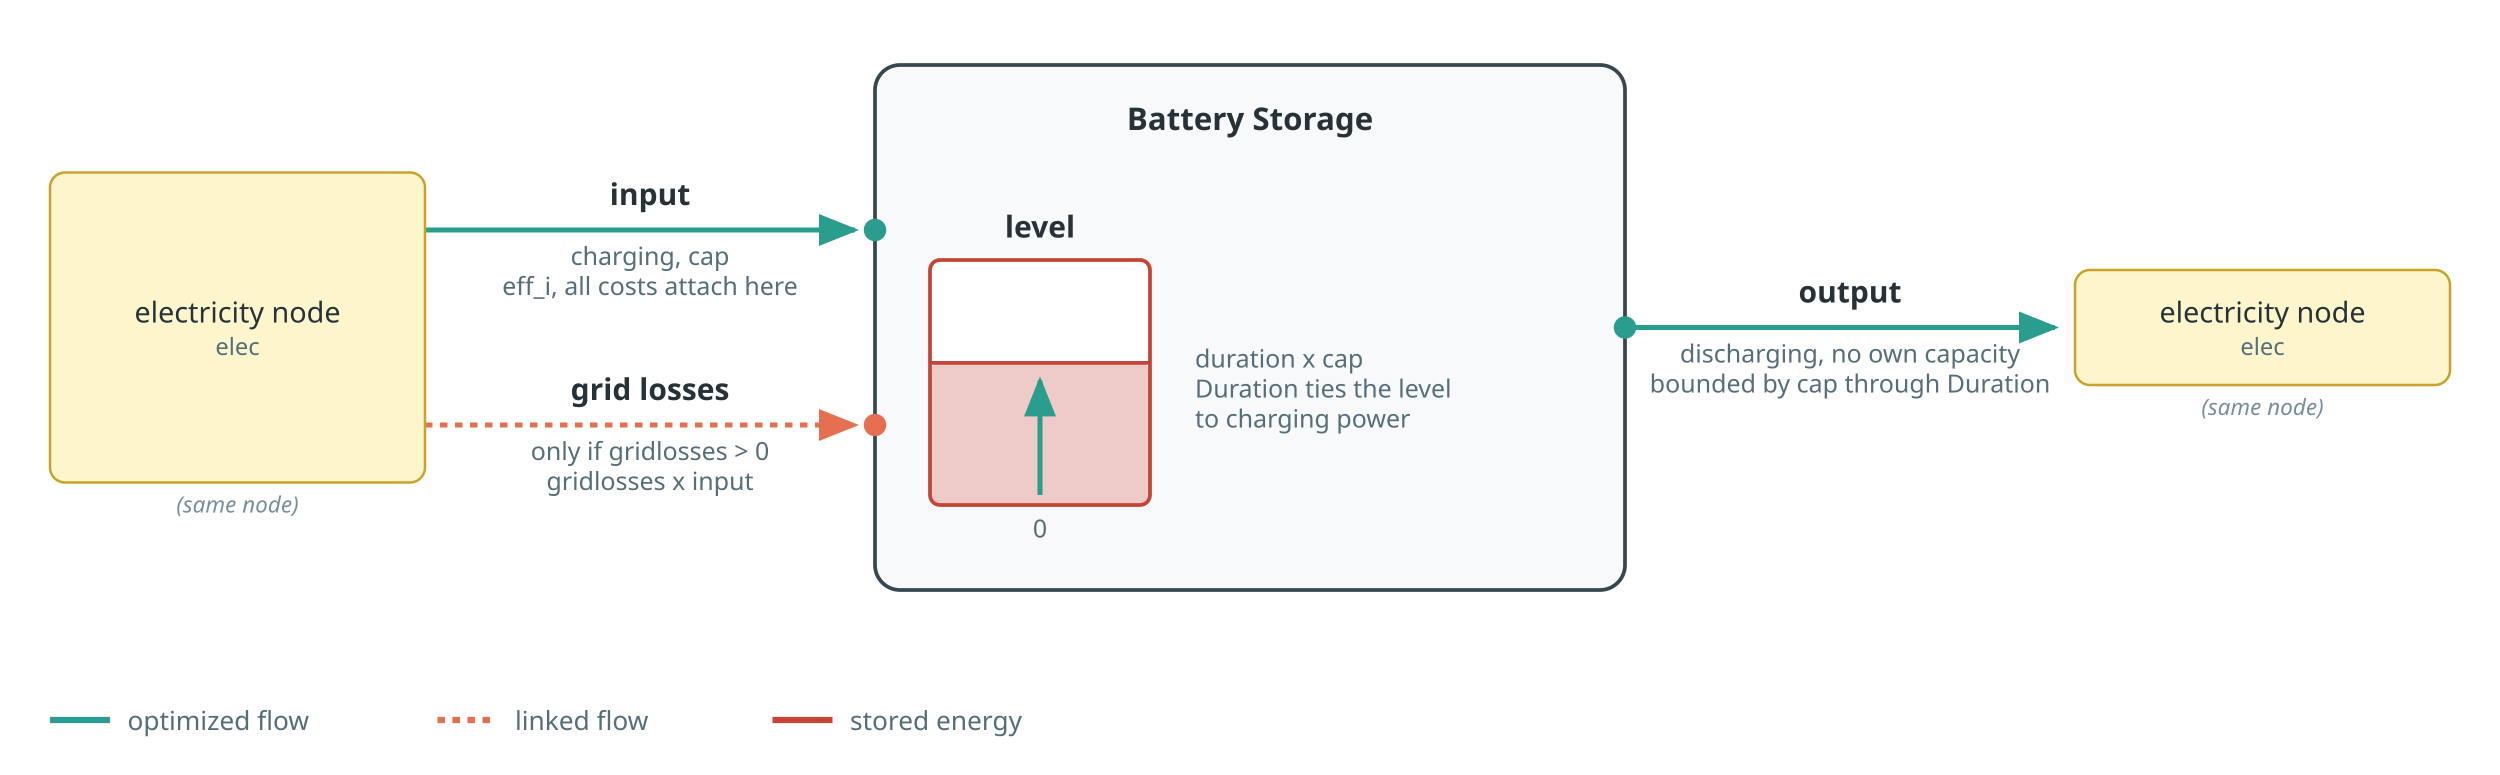
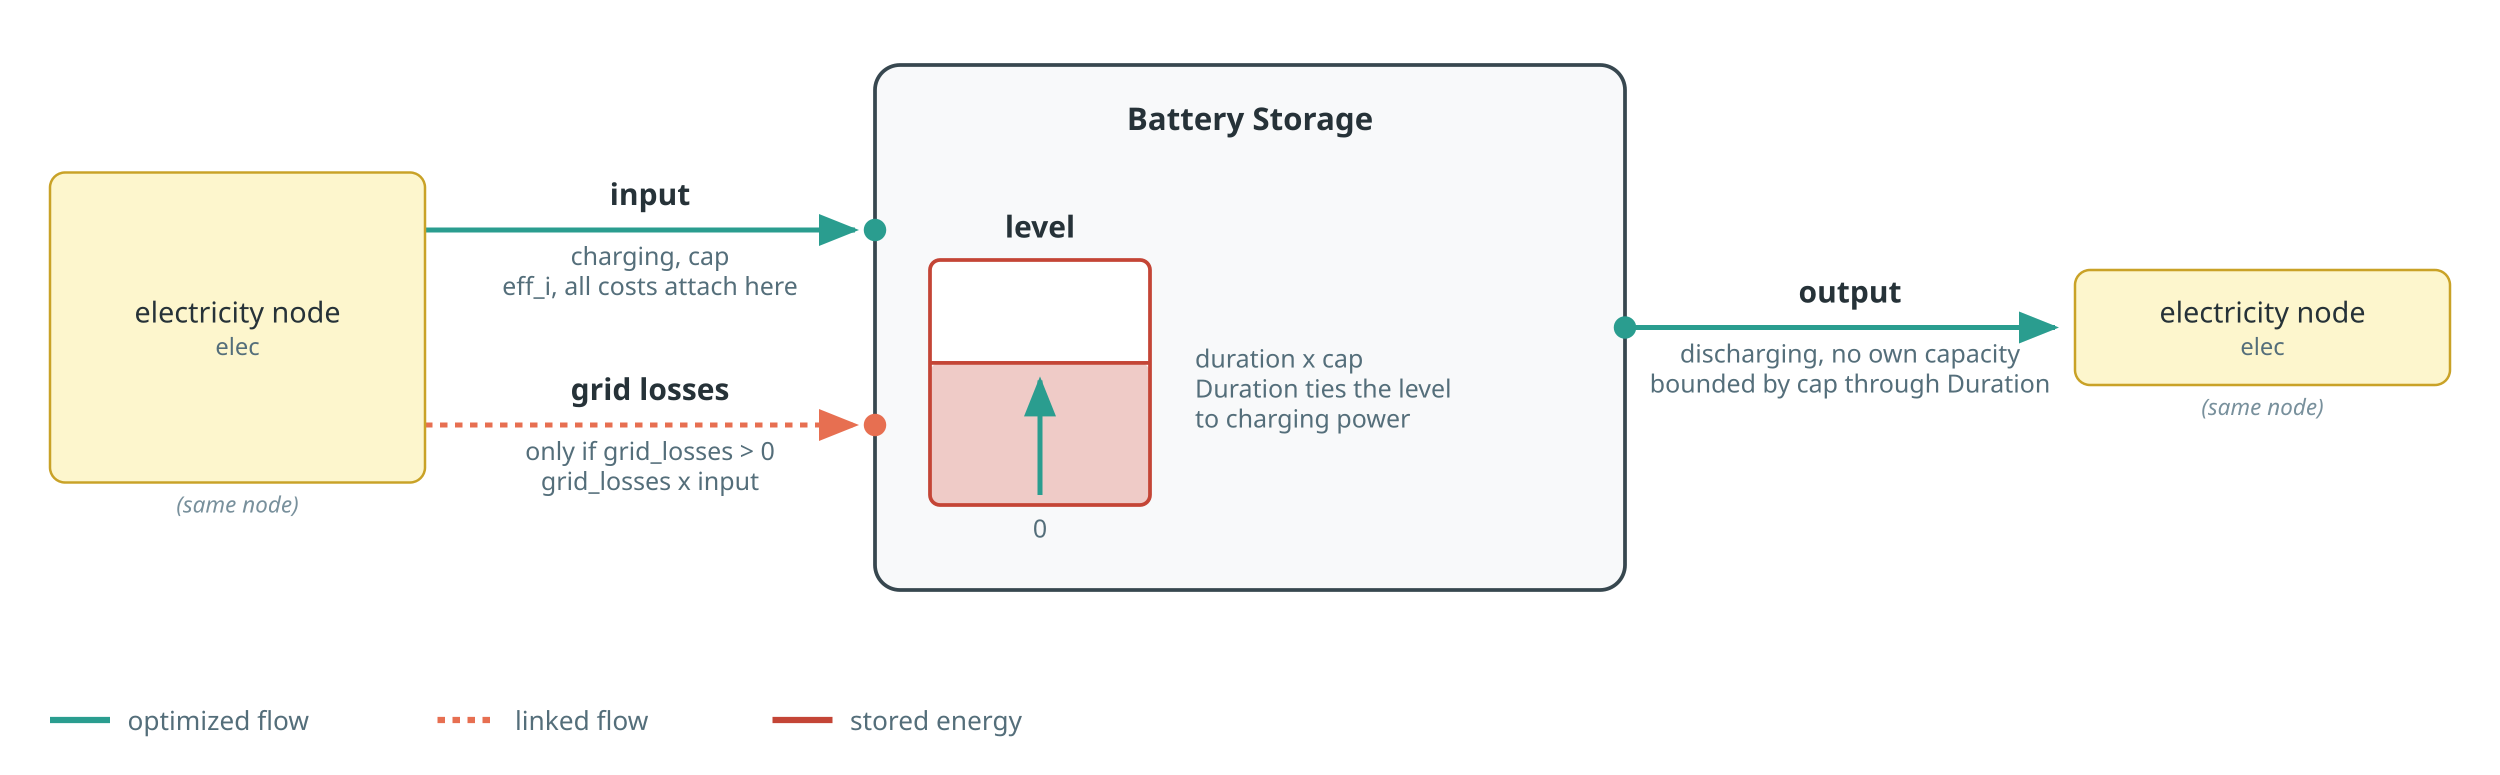
<svg xmlns="http://www.w3.org/2000/svg" width="1000" height="310" viewBox="0 0 1000 310" role="img">
  <rect width="100%" height="100%" fill="#ffffff" />
  <defs>
    <marker id="head-level" viewBox="0 0 10 8" refX="9" refY="4" markerWidth="8" markerHeight="7" orient="auto">
      <path d="M0,0 L10,4 L0,8 z" fill="#c44536" />
    </marker>
    <marker id="head-linked" viewBox="0 0 10 8" refX="9" refY="4" markerWidth="8" markerHeight="7" orient="auto">
      <path d="M0,0 L10,4 L0,8 z" fill="#e76f51" />
    </marker>
    <marker id="head-fixed" viewBox="0 0 10 8" refX="9" refY="4" markerWidth="8" markerHeight="7" orient="auto">
      <path d="M0,0 L10,4 L0,8 z" fill="#264653" />
    </marker>
    <marker id="head-free" viewBox="0 0 10 8" refX="9" refY="4" markerWidth="8" markerHeight="7" orient="auto">
      <path d="M0,0 L10,4 L0,8 z" fill="#2a9d8f" />
    </marker>
  </defs>
  <style>
    text { font-family: system-ui, sans-serif; fill: #263238; }
    .port { font-size: 12px; font-weight: 600; text-anchor: middle; }
    .note { font-size: 10px; fill: #546e7a; text-anchor: middle; }
    .noteleft { font-size: 10px; fill: #546e7a; }
    .box { font-size: 11.5px; text-anchor: middle; }
    .boxsub { font-size: 9.5px; fill: #546e7a; text-anchor: middle; }
    .chip { font-size: 9px; fill: #78909c; font-style: italic; text-anchor: middle; }
    .name { font-size: 12.5px; font-weight: 600; text-anchor: middle; }
    .legend { font-size: 10.5px; fill: #546e7a; }
</style>
  <rect x="350" y="26" width="300" height="210" rx="10" fill="#f8f9fa" stroke="#37474f" stroke-width="1.5" />
  <text class="name" x="500.0" y="52">Battery Storage</text>
  <line x1="170" y1="92.0" x2="342" y2="92.0" stroke="#2a9d8f" stroke-width="2" stroke-dasharray="none" marker-end="url(#head-free)" />
  <circle cx="350" cy="92.0" r="4.5" fill="#2a9d8f" />
  <text class="port" x="260.0" y="82.0" fill="#2a9d8f">input</text>
  <text class="note" x="260.0" y="106.0">charging, cap</text>
  <text class="note" x="260.0" y="118.0">eff_i, all costs attach here</text>
  <line x1="170" y1="170.0" x2="342" y2="170.0" stroke="#e76f51" stroke-width="2" stroke-dasharray="3 3" marker-end="url(#head-linked)" />
  <circle cx="350" cy="170.0" r="4.5" fill="#e76f51" />
  <text class="port" x="260.0" y="160.0" fill="#e76f51">grid losses</text>
-   <text class="note" x="260.0" y="184.0">only if gridlosses &gt; 0</text>
-   <text class="note" x="260.0" y="196.0">gridlosses x input</text>
+   <text class="note" x="260.0" y="184.0">only if grid_losses &gt; 0</text>
+   <text class="note" x="260.0" y="196.0">grid_losses x input</text>
  <rect x="20" y="69.0" width="150" height="124.0" rx="6" fill="#fdf6cd" stroke="#c9a227" stroke-width="1" stroke-dasharray="none" />
  <text class="box" x="95.0" y="129.0">electricity node</text>
  <text class="boxsub" x="95.0" y="142.0">elec</text>
  <text class="chip" x="95.0" y="205.0">(same node)</text>
  <line x1="650" y1="131.0" x2="822" y2="131.0" stroke="#2a9d8f" stroke-width="2" stroke-dasharray="none" marker-end="url(#head-free)" />
  <circle cx="650" cy="131.0" r="4.5" fill="#2a9d8f" />
  <text class="port" x="740.0" y="121.0" fill="#2a9d8f">output</text>
  <text class="note" x="740.0" y="145.0">discharging, no own capacity</text>
  <text class="note" x="740.0" y="157.0">bounded by cap through Duration</text>
  <rect x="830" y="108.0" width="150" height="46.0" rx="6" fill="#fdf6cd" stroke="#c9a227" stroke-width="1" stroke-dasharray="none" />
  <text class="box" x="905.0" y="129.0">electricity node</text>
  <text class="boxsub" x="905.0" y="142.0">elec</text>
  <text class="chip" x="905.0" y="166.0">(same node)</text>
  <rect x="372" y="104" width="88" height="98" rx="4" fill="#ffffff" stroke="#c44536" stroke-width="1.5" />
  <rect x="372" y="145.16" width="88" height="56.84" rx="4" fill="#c44536" fill-opacity="0.28" />
  <line x1="372" y1="145.16" x2="460" y2="145.16" stroke="#c44536" stroke-width="1.5" />
  <line x1="416.0" y1="198" x2="416.0" y2="152.16" stroke="#2a9d8f" stroke-width="2" marker-end="url(#head-free)" />
  <text class="note" x="416.0" y="215">0</text>
  <text class="port" x="416.0" y="95" fill="#c44536">level</text>
  <text class="noteleft" x="478" y="147.0">duration x cap</text>
  <text class="noteleft" x="478" y="159.0">Duration ties the level</text>
  <text class="noteleft" x="478" y="171.0">to charging power</text>
  <line x1="20" y1="288" x2="44" y2="288" stroke="#2a9d8f" stroke-width="2.5" stroke-dasharray="none" />
  <text class="legend" x="51" y="292">optimized flow</text>
  <line x1="175" y1="288" x2="199" y2="288" stroke="#e76f51" stroke-width="2.5" stroke-dasharray="3 3" />
  <text class="legend" x="206" y="292">linked flow</text>
  <line x1="309" y1="288" x2="333" y2="288" stroke="#c44536" stroke-width="2.5" stroke-dasharray="none" />
  <text class="legend" x="340" y="292">stored energy</text>
</svg>
